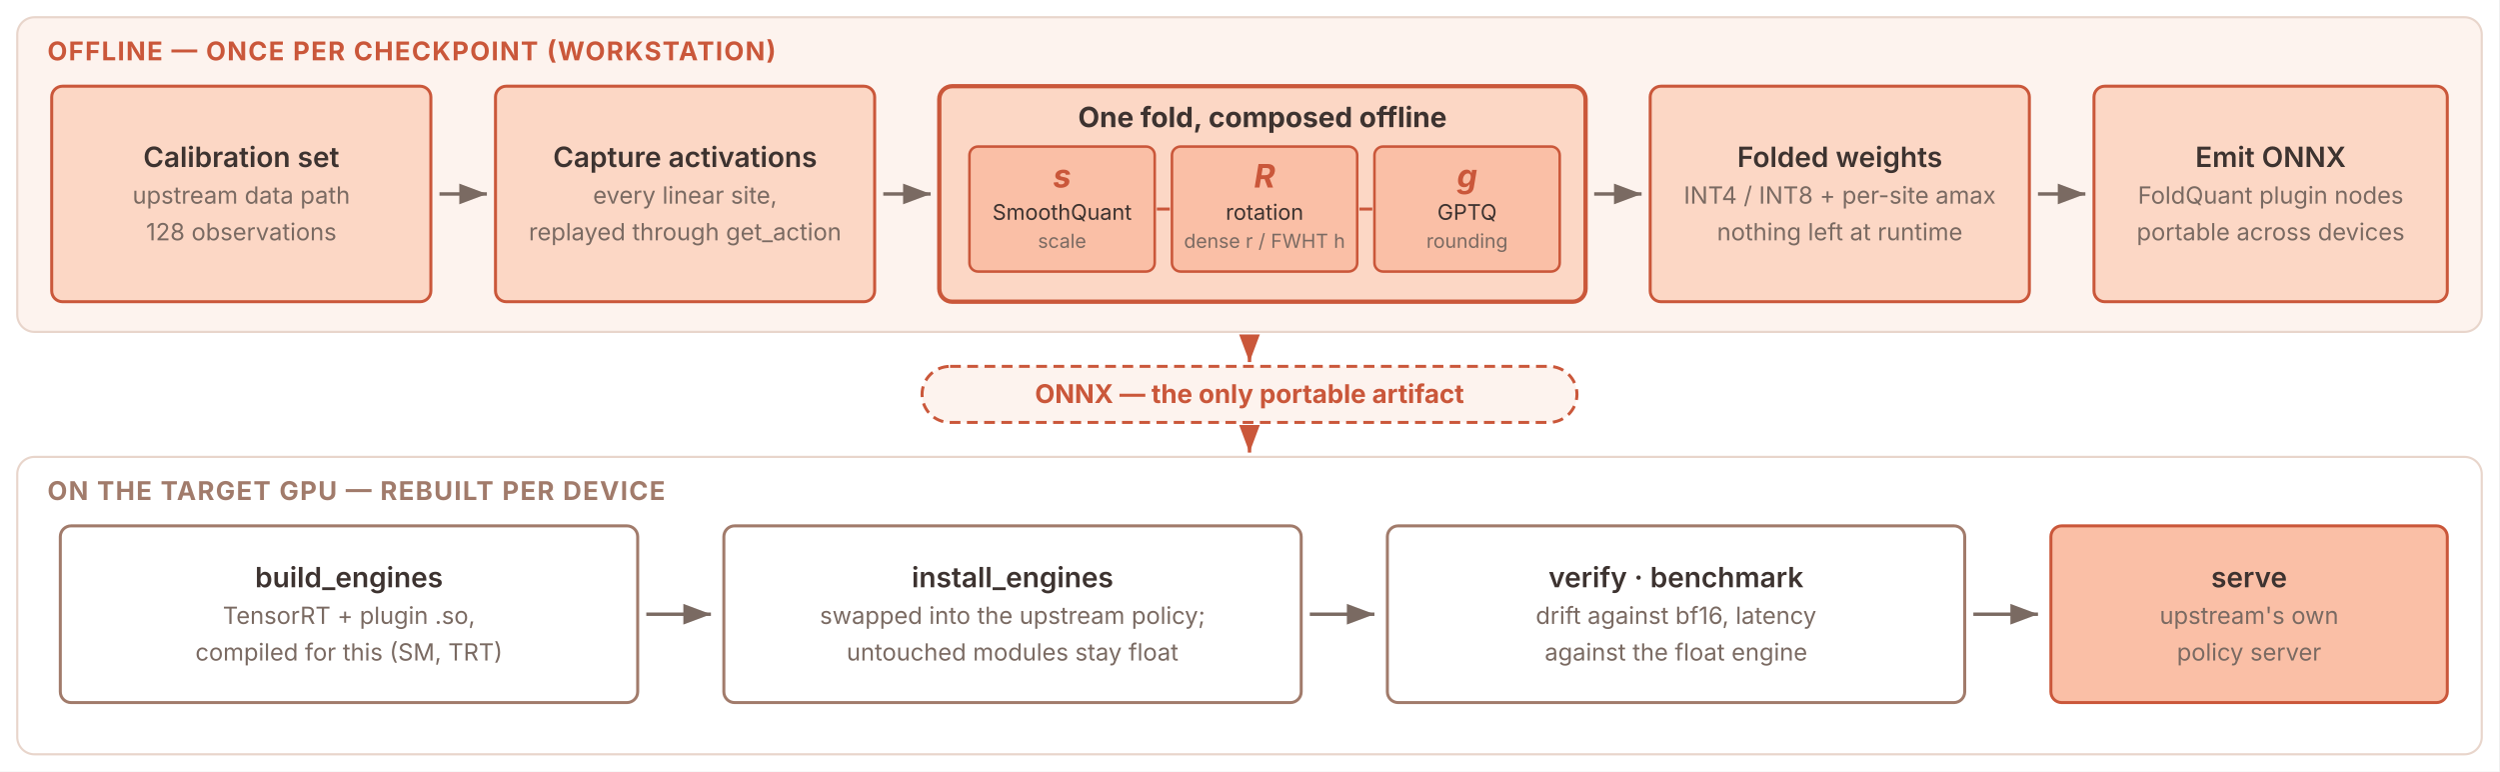
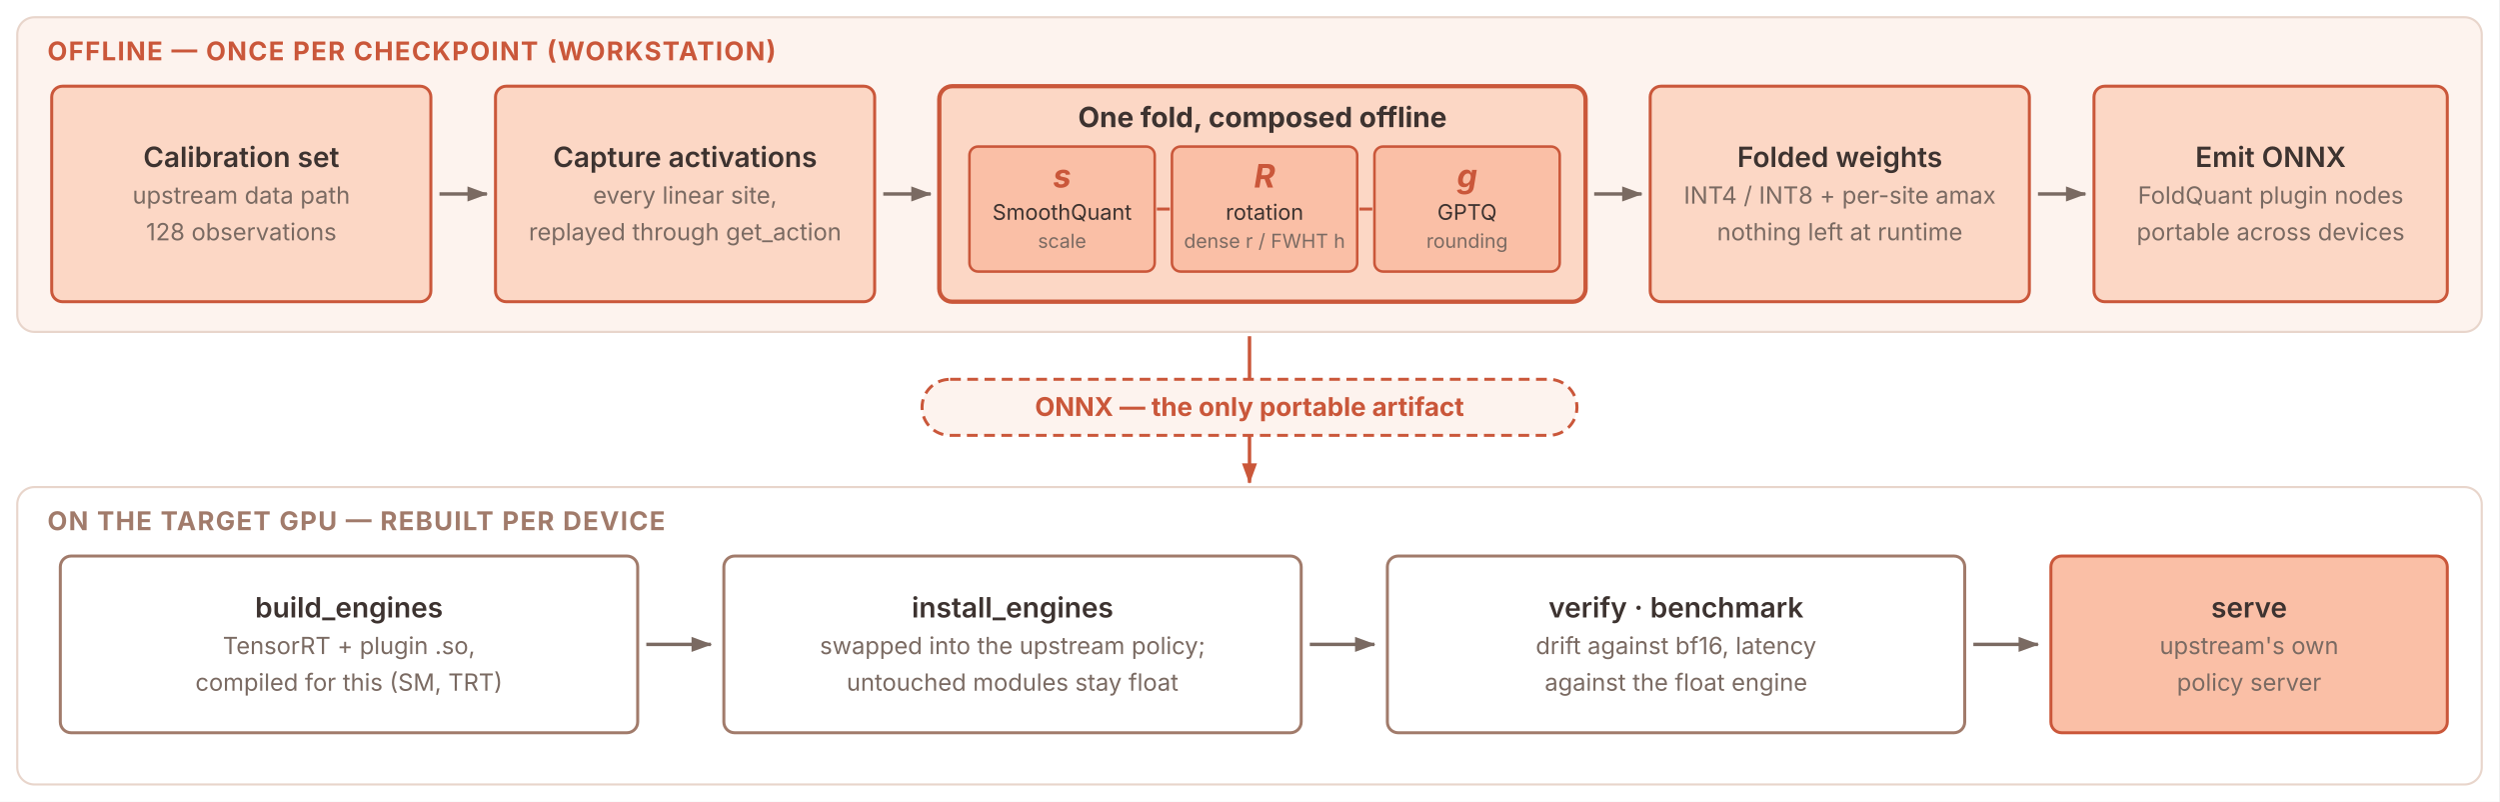
- <svg xmlns="http://www.w3.org/2000/svg" width="1160" height="358" viewBox="0 0 1160 358" content="&lt;mxfile host=&quot;app.diagrams.net&quot;&gt;&lt;diagram name=&quot;foldquant-pipeline&quot;&gt;&lt;mxGraphModel dx=&quot;1160&quot; dy=&quot;358&quot; grid=&quot;0&quot; page=&quot;1&quot; pageWidth=&quot;1160&quot; pageHeight=&quot;358&quot;&gt;&lt;root&gt;&lt;mxCell id=&quot;0&quot;/&gt;&lt;mxCell id=&quot;1&quot; parent=&quot;0&quot;/&gt;&lt;mxCell id=&quot;l1&quot; value=&quot;OFFLINE - ONCE PER CHECKPOINT (WORKSTATION)&quot; style=&quot;rounded=1;fillColor=#fdf3ee;strokeColor=#e8d5cb;verticalAlign=top;align=left;spacingLeft=12;fontSize=12;fontStyle=1;fontColor=#ca573a&quot; vertex=&quot;1&quot; parent=&quot;1&quot;&gt;&lt;mxGeometry x=&quot;8&quot; y=&quot;8&quot; width=&quot;1144&quot; height=&quot;146&quot; as=&quot;geometry&quot;/&gt;&lt;/mxCell&gt;&lt;mxCell id=&quot;l2&quot; value=&quot;ON THE TARGET GPU - REBUILT PER DEVICE&quot; style=&quot;rounded=1;fillColor=#ffffff;strokeColor=#e8d5cb;verticalAlign=top;align=left;spacingLeft=12;fontSize=12;fontStyle=1;fontColor=#a17b6b&quot; vertex=&quot;1&quot; parent=&quot;1&quot;&gt;&lt;mxGeometry x=&quot;8&quot; y=&quot;212&quot; width=&quot;1144&quot; height=&quot;138&quot; as=&quot;geometry&quot;/&gt;&lt;/mxCell&gt;&lt;mxCell id=&quot;c1&quot; value=&quot;Calibration set&quot; style=&quot;rounded=1;fillColor=#fcd7c5;strokeColor=#ca573a;fontStyle=1&quot; vertex=&quot;1&quot; parent=&quot;1&quot;&gt;&lt;mxGeometry x=&quot;24&quot; y=&quot;40&quot; width=&quot;176&quot; height=&quot;100&quot; as=&quot;geometry&quot;/&gt;&lt;/mxCell&gt;&lt;mxCell id=&quot;c2&quot; value=&quot;Capture activations&quot; style=&quot;rounded=1;fillColor=#fcd7c5;strokeColor=#ca573a;fontStyle=1&quot; vertex=&quot;1&quot; parent=&quot;1&quot;&gt;&lt;mxGeometry x=&quot;230&quot; y=&quot;40&quot; width=&quot;176&quot; height=&quot;100&quot; as=&quot;geometry&quot;/&gt;&lt;/mxCell&gt;&lt;mxCell id=&quot;c3&quot; value=&quot;One fold, composed offline&quot; style=&quot;rounded=1;fillColor=#fcd7c5;strokeColor=#ca573a;strokeWidth=2;verticalAlign=top;fontStyle=1&quot; vertex=&quot;1&quot; parent=&quot;1&quot;&gt;&lt;mxGeometry x=&quot;436&quot; y=&quot;40&quot; width=&quot;300&quot; height=&quot;100&quot; as=&quot;geometry&quot;/&gt;&lt;/mxCell&gt;&lt;mxCell id=&quot;s1&quot; value=&quot;s&quot; style=&quot;rounded=1;fillColor=#fabfa6;strokeColor=#ca573a;fontStyle=3&quot; vertex=&quot;1&quot; parent=&quot;1&quot;&gt;&lt;mxGeometry x=&quot;450&quot; y=&quot;68&quot; width=&quot;86&quot; height=&quot;58&quot; as=&quot;geometry&quot;/&gt;&lt;/mxCell&gt;&lt;mxCell id=&quot;s2&quot; value=&quot;R&quot; style=&quot;rounded=1;fillColor=#fabfa6;strokeColor=#ca573a;fontStyle=3&quot; vertex=&quot;1&quot; parent=&quot;1&quot;&gt;&lt;mxGeometry x=&quot;544&quot; y=&quot;68&quot; width=&quot;86&quot; height=&quot;58&quot; as=&quot;geometry&quot;/&gt;&lt;/mxCell&gt;&lt;mxCell id=&quot;s3&quot; value=&quot;g&quot; style=&quot;rounded=1;fillColor=#fabfa6;strokeColor=#ca573a;fontStyle=3&quot; vertex=&quot;1&quot; parent=&quot;1&quot;&gt;&lt;mxGeometry x=&quot;638&quot; y=&quot;68&quot; width=&quot;86&quot; height=&quot;58&quot; as=&quot;geometry&quot;/&gt;&lt;/mxCell&gt;&lt;mxCell id=&quot;c4&quot; value=&quot;Folded weights&quot; style=&quot;rounded=1;fillColor=#fcd7c5;strokeColor=#ca573a;fontStyle=1&quot; vertex=&quot;1&quot; parent=&quot;1&quot;&gt;&lt;mxGeometry x=&quot;766&quot; y=&quot;40&quot; width=&quot;176&quot; height=&quot;100&quot; as=&quot;geometry&quot;/&gt;&lt;/mxCell&gt;&lt;mxCell id=&quot;c5&quot; value=&quot;Emit ONNX&quot; style=&quot;rounded=1;fillColor=#fcd7c5;strokeColor=#ca573a;fontStyle=1&quot; vertex=&quot;1&quot; parent=&quot;1&quot;&gt;&lt;mxGeometry x=&quot;972&quot; y=&quot;40&quot; width=&quot;164&quot; height=&quot;100&quot; as=&quot;geometry&quot;/&gt;&lt;/mxCell&gt;&lt;mxCell id=&quot;t&quot; value=&quot;ONNX - the only portable artifact&quot; style=&quot;rounded=1;arcSize=50;dashed=1;fillColor=#fdf3ee;strokeColor=#ca573a;fontColor=#ca573a;fontStyle=1&quot; vertex=&quot;1&quot; parent=&quot;1&quot;&gt;&lt;mxGeometry x=&quot;428&quot; y=&quot;170&quot; width=&quot;304&quot; height=&quot;26&quot; as=&quot;geometry&quot;/&gt;&lt;/mxCell&gt;&lt;mxCell id=&quot;d1&quot; value=&quot;build_engines&quot; style=&quot;rounded=1;fillColor=#ffffff;strokeColor=#a17b6b;fontStyle=1&quot; vertex=&quot;1&quot; parent=&quot;1&quot;&gt;&lt;mxGeometry x=&quot;28&quot; y=&quot;244&quot; width=&quot;268&quot; height=&quot;82&quot; as=&quot;geometry&quot;/&gt;&lt;/mxCell&gt;&lt;mxCell id=&quot;d2&quot; value=&quot;install_engines&quot; style=&quot;rounded=1;fillColor=#ffffff;strokeColor=#a17b6b;fontStyle=1&quot; vertex=&quot;1&quot; parent=&quot;1&quot;&gt;&lt;mxGeometry x=&quot;336&quot; y=&quot;244&quot; width=&quot;268&quot; height=&quot;82&quot; as=&quot;geometry&quot;/&gt;&lt;/mxCell&gt;&lt;mxCell id=&quot;d3&quot; value=&quot;verify / benchmark&quot; style=&quot;rounded=1;fillColor=#ffffff;strokeColor=#a17b6b;fontStyle=1&quot; vertex=&quot;1&quot; parent=&quot;1&quot;&gt;&lt;mxGeometry x=&quot;644&quot; y=&quot;244&quot; width=&quot;268&quot; height=&quot;82&quot; as=&quot;geometry&quot;/&gt;&lt;/mxCell&gt;&lt;mxCell id=&quot;d4&quot; value=&quot;serve&quot; style=&quot;rounded=1;fillColor=#fabfa6;strokeColor=#ca573a;fontStyle=1&quot; vertex=&quot;1&quot; parent=&quot;1&quot;&gt;&lt;mxGeometry x=&quot;952&quot; y=&quot;244&quot; width=&quot;184&quot; height=&quot;82&quot; as=&quot;geometry&quot;/&gt;&lt;/mxCell&gt;&lt;mxCell id=&quot;e1&quot; style=&quot;edgeStyle=orthogonalEdgeStyle;strokeColor=#7a6a62&quot; edge=&quot;1&quot; parent=&quot;1&quot; source=&quot;c1&quot; target=&quot;c2&quot;&gt;&lt;mxGeometry relative=&quot;1&quot; as=&quot;geometry&quot;/&gt;&lt;/mxCell&gt;&lt;mxCell id=&quot;e2&quot; style=&quot;edgeStyle=orthogonalEdgeStyle;strokeColor=#7a6a62&quot; edge=&quot;1&quot; parent=&quot;1&quot; source=&quot;c2&quot; target=&quot;c3&quot;&gt;&lt;mxGeometry relative=&quot;1&quot; as=&quot;geometry&quot;/&gt;&lt;/mxCell&gt;&lt;mxCell id=&quot;e3&quot; style=&quot;edgeStyle=orthogonalEdgeStyle;strokeColor=#7a6a62&quot; edge=&quot;1&quot; parent=&quot;1&quot; source=&quot;c3&quot; target=&quot;c4&quot;&gt;&lt;mxGeometry relative=&quot;1&quot; as=&quot;geometry&quot;/&gt;&lt;/mxCell&gt;&lt;mxCell id=&quot;e4&quot; style=&quot;edgeStyle=orthogonalEdgeStyle;strokeColor=#7a6a62&quot; edge=&quot;1&quot; parent=&quot;1&quot; source=&quot;c4&quot; target=&quot;c5&quot;&gt;&lt;mxGeometry relative=&quot;1&quot; as=&quot;geometry&quot;/&gt;&lt;/mxCell&gt;&lt;mxCell id=&quot;e5&quot; style=&quot;edgeStyle=orthogonalEdgeStyle;dashed=1;strokeColor=#ca573a&quot; edge=&quot;1&quot; parent=&quot;1&quot; source=&quot;l1&quot; target=&quot;t&quot;&gt;&lt;mxGeometry relative=&quot;1&quot; as=&quot;geometry&quot;/&gt;&lt;/mxCell&gt;&lt;mxCell id=&quot;e6&quot; style=&quot;edgeStyle=orthogonalEdgeStyle;dashed=1;strokeColor=#ca573a&quot; edge=&quot;1&quot; parent=&quot;1&quot; source=&quot;t&quot; target=&quot;l2&quot;&gt;&lt;mxGeometry relative=&quot;1&quot; as=&quot;geometry&quot;/&gt;&lt;/mxCell&gt;&lt;mxCell id=&quot;e7&quot; style=&quot;edgeStyle=orthogonalEdgeStyle;strokeColor=#7a6a62&quot; edge=&quot;1&quot; parent=&quot;1&quot; source=&quot;d1&quot; target=&quot;d2&quot;&gt;&lt;mxGeometry relative=&quot;1&quot; as=&quot;geometry&quot;/&gt;&lt;/mxCell&gt;&lt;mxCell id=&quot;e8&quot; style=&quot;edgeStyle=orthogonalEdgeStyle;strokeColor=#7a6a62&quot; edge=&quot;1&quot; parent=&quot;1&quot; source=&quot;d2&quot; target=&quot;d3&quot;&gt;&lt;mxGeometry relative=&quot;1&quot; as=&quot;geometry&quot;/&gt;&lt;/mxCell&gt;&lt;mxCell id=&quot;e9&quot; style=&quot;edgeStyle=orthogonalEdgeStyle;strokeColor=#7a6a62&quot; edge=&quot;1&quot; parent=&quot;1&quot; source=&quot;d3&quot; target=&quot;d4&quot;&gt;&lt;mxGeometry relative=&quot;1&quot; as=&quot;geometry&quot;/&gt;&lt;/mxCell&gt;&lt;/root&gt;&lt;/mxGraphModel&gt;&lt;/diagram&gt;&lt;/mxfile&gt;">
+ <svg xmlns="http://www.w3.org/2000/svg" width="1160" height="372" viewBox="0 0 1160 372" content="&lt;mxfile host=&quot;app.diagrams.net&quot;&gt;&lt;diagram name=&quot;foldquant-pipeline&quot;&gt;&lt;mxGraphModel dx=&quot;1160&quot; dy=&quot;372&quot; grid=&quot;0&quot; page=&quot;1&quot; pageWidth=&quot;1160&quot; pageHeight=&quot;372&quot;&gt;&lt;root&gt;&lt;mxCell id=&quot;0&quot;/&gt;&lt;mxCell id=&quot;1&quot; parent=&quot;0&quot;/&gt;&lt;mxCell id=&quot;l1&quot; value=&quot;OFFLINE - ONCE PER CHECKPOINT (WORKSTATION)&quot; style=&quot;rounded=1;fillColor=#fdf3ee;strokeColor=#e8d5cb;verticalAlign=top;align=left;spacingLeft=12;fontSize=12;fontStyle=1;fontColor=#ca573a&quot; vertex=&quot;1&quot; parent=&quot;1&quot;&gt;&lt;mxGeometry x=&quot;8&quot; y=&quot;8&quot; width=&quot;1144&quot; height=&quot;146&quot; as=&quot;geometry&quot;/&gt;&lt;/mxCell&gt;&lt;mxCell id=&quot;l2&quot; value=&quot;ON THE TARGET GPU - REBUILT PER DEVICE&quot; style=&quot;rounded=1;fillColor=#ffffff;strokeColor=#e8d5cb;verticalAlign=top;align=left;spacingLeft=12;fontSize=12;fontStyle=1;fontColor=#a17b6b&quot; vertex=&quot;1&quot; parent=&quot;1&quot;&gt;&lt;mxGeometry x=&quot;8&quot; y=&quot;226&quot; width=&quot;1144&quot; height=&quot;138&quot; as=&quot;geometry&quot;/&gt;&lt;/mxCell&gt;&lt;mxCell id=&quot;c1&quot; value=&quot;Calibration set&quot; style=&quot;rounded=1;fillColor=#fcd7c5;strokeColor=#ca573a;fontStyle=1&quot; vertex=&quot;1&quot; parent=&quot;1&quot;&gt;&lt;mxGeometry x=&quot;24&quot; y=&quot;40&quot; width=&quot;176&quot; height=&quot;100&quot; as=&quot;geometry&quot;/&gt;&lt;/mxCell&gt;&lt;mxCell id=&quot;c2&quot; value=&quot;Capture activations&quot; style=&quot;rounded=1;fillColor=#fcd7c5;strokeColor=#ca573a;fontStyle=1&quot; vertex=&quot;1&quot; parent=&quot;1&quot;&gt;&lt;mxGeometry x=&quot;230&quot; y=&quot;40&quot; width=&quot;176&quot; height=&quot;100&quot; as=&quot;geometry&quot;/&gt;&lt;/mxCell&gt;&lt;mxCell id=&quot;c3&quot; value=&quot;One fold, composed offline&quot; style=&quot;rounded=1;fillColor=#fcd7c5;strokeColor=#ca573a;strokeWidth=2;verticalAlign=top;fontStyle=1&quot; vertex=&quot;1&quot; parent=&quot;1&quot;&gt;&lt;mxGeometry x=&quot;436&quot; y=&quot;40&quot; width=&quot;300&quot; height=&quot;100&quot; as=&quot;geometry&quot;/&gt;&lt;/mxCell&gt;&lt;mxCell id=&quot;s1&quot; value=&quot;s&quot; style=&quot;rounded=1;fillColor=#fabfa6;strokeColor=#ca573a;fontStyle=3&quot; vertex=&quot;1&quot; parent=&quot;1&quot;&gt;&lt;mxGeometry x=&quot;450&quot; y=&quot;68&quot; width=&quot;86&quot; height=&quot;58&quot; as=&quot;geometry&quot;/&gt;&lt;/mxCell&gt;&lt;mxCell id=&quot;s2&quot; value=&quot;R&quot; style=&quot;rounded=1;fillColor=#fabfa6;strokeColor=#ca573a;fontStyle=3&quot; vertex=&quot;1&quot; parent=&quot;1&quot;&gt;&lt;mxGeometry x=&quot;544&quot; y=&quot;68&quot; width=&quot;86&quot; height=&quot;58&quot; as=&quot;geometry&quot;/&gt;&lt;/mxCell&gt;&lt;mxCell id=&quot;s3&quot; value=&quot;g&quot; style=&quot;rounded=1;fillColor=#fabfa6;strokeColor=#ca573a;fontStyle=3&quot; vertex=&quot;1&quot; parent=&quot;1&quot;&gt;&lt;mxGeometry x=&quot;638&quot; y=&quot;68&quot; width=&quot;86&quot; height=&quot;58&quot; as=&quot;geometry&quot;/&gt;&lt;/mxCell&gt;&lt;mxCell id=&quot;c4&quot; value=&quot;Folded weights&quot; style=&quot;rounded=1;fillColor=#fcd7c5;strokeColor=#ca573a;fontStyle=1&quot; vertex=&quot;1&quot; parent=&quot;1&quot;&gt;&lt;mxGeometry x=&quot;766&quot; y=&quot;40&quot; width=&quot;176&quot; height=&quot;100&quot; as=&quot;geometry&quot;/&gt;&lt;/mxCell&gt;&lt;mxCell id=&quot;c5&quot; value=&quot;Emit ONNX&quot; style=&quot;rounded=1;fillColor=#fcd7c5;strokeColor=#ca573a;fontStyle=1&quot; vertex=&quot;1&quot; parent=&quot;1&quot;&gt;&lt;mxGeometry x=&quot;972&quot; y=&quot;40&quot; width=&quot;164&quot; height=&quot;100&quot; as=&quot;geometry&quot;/&gt;&lt;/mxCell&gt;&lt;mxCell id=&quot;t&quot; value=&quot;ONNX - the only portable artifact&quot; style=&quot;rounded=1;arcSize=50;dashed=1;fillColor=#fdf3ee;strokeColor=#ca573a;fontColor=#ca573a;fontStyle=1&quot; vertex=&quot;1&quot; parent=&quot;1&quot;&gt;&lt;mxGeometry x=&quot;428&quot; y=&quot;176&quot; width=&quot;304&quot; height=&quot;26&quot; as=&quot;geometry&quot;/&gt;&lt;/mxCell&gt;&lt;mxCell id=&quot;d1&quot; value=&quot;build_engines&quot; style=&quot;rounded=1;fillColor=#ffffff;strokeColor=#a17b6b;fontStyle=1&quot; vertex=&quot;1&quot; parent=&quot;1&quot;&gt;&lt;mxGeometry x=&quot;28&quot; y=&quot;258&quot; width=&quot;268&quot; height=&quot;82&quot; as=&quot;geometry&quot;/&gt;&lt;/mxCell&gt;&lt;mxCell id=&quot;d2&quot; value=&quot;install_engines&quot; style=&quot;rounded=1;fillColor=#ffffff;strokeColor=#a17b6b;fontStyle=1&quot; vertex=&quot;1&quot; parent=&quot;1&quot;&gt;&lt;mxGeometry x=&quot;336&quot; y=&quot;258&quot; width=&quot;268&quot; height=&quot;82&quot; as=&quot;geometry&quot;/&gt;&lt;/mxCell&gt;&lt;mxCell id=&quot;d3&quot; value=&quot;verify / benchmark&quot; style=&quot;rounded=1;fillColor=#ffffff;strokeColor=#a17b6b;fontStyle=1&quot; vertex=&quot;1&quot; parent=&quot;1&quot;&gt;&lt;mxGeometry x=&quot;644&quot; y=&quot;258&quot; width=&quot;268&quot; height=&quot;82&quot; as=&quot;geometry&quot;/&gt;&lt;/mxCell&gt;&lt;mxCell id=&quot;d4&quot; value=&quot;serve&quot; style=&quot;rounded=1;fillColor=#fabfa6;strokeColor=#ca573a;fontStyle=1&quot; vertex=&quot;1&quot; parent=&quot;1&quot;&gt;&lt;mxGeometry x=&quot;952&quot; y=&quot;258&quot; width=&quot;184&quot; height=&quot;82&quot; as=&quot;geometry&quot;/&gt;&lt;/mxCell&gt;&lt;mxCell id=&quot;e1&quot; style=&quot;edgeStyle=orthogonalEdgeStyle;strokeColor=#7a6a62&quot; edge=&quot;1&quot; parent=&quot;1&quot; source=&quot;c1&quot; target=&quot;c2&quot;&gt;&lt;mxGeometry relative=&quot;1&quot; as=&quot;geometry&quot;/&gt;&lt;/mxCell&gt;&lt;mxCell id=&quot;e2&quot; style=&quot;edgeStyle=orthogonalEdgeStyle;strokeColor=#7a6a62&quot; edge=&quot;1&quot; parent=&quot;1&quot; source=&quot;c2&quot; target=&quot;c3&quot;&gt;&lt;mxGeometry relative=&quot;1&quot; as=&quot;geometry&quot;/&gt;&lt;/mxCell&gt;&lt;mxCell id=&quot;e3&quot; style=&quot;edgeStyle=orthogonalEdgeStyle;strokeColor=#7a6a62&quot; edge=&quot;1&quot; parent=&quot;1&quot; source=&quot;c3&quot; target=&quot;c4&quot;&gt;&lt;mxGeometry relative=&quot;1&quot; as=&quot;geometry&quot;/&gt;&lt;/mxCell&gt;&lt;mxCell id=&quot;e4&quot; style=&quot;edgeStyle=orthogonalEdgeStyle;strokeColor=#7a6a62&quot; edge=&quot;1&quot; parent=&quot;1&quot; source=&quot;c4&quot; target=&quot;c5&quot;&gt;&lt;mxGeometry relative=&quot;1&quot; as=&quot;geometry&quot;/&gt;&lt;/mxCell&gt;&lt;mxCell id=&quot;e5&quot; style=&quot;edgeStyle=orthogonalEdgeStyle;dashed=1;strokeColor=#ca573a&quot; edge=&quot;1&quot; parent=&quot;1&quot; source=&quot;l1&quot; target=&quot;l2&quot;&gt;&lt;mxGeometry relative=&quot;1&quot; as=&quot;geometry&quot;/&gt;&lt;/mxCell&gt;&lt;mxCell id=&quot;e7&quot; style=&quot;edgeStyle=orthogonalEdgeStyle;strokeColor=#7a6a62&quot; edge=&quot;1&quot; parent=&quot;1&quot; source=&quot;d1&quot; target=&quot;d2&quot;&gt;&lt;mxGeometry relative=&quot;1&quot; as=&quot;geometry&quot;/&gt;&lt;/mxCell&gt;&lt;mxCell id=&quot;e8&quot; style=&quot;edgeStyle=orthogonalEdgeStyle;strokeColor=#7a6a62&quot; edge=&quot;1&quot; parent=&quot;1&quot; source=&quot;d2&quot; target=&quot;d3&quot;&gt;&lt;mxGeometry relative=&quot;1&quot; as=&quot;geometry&quot;/&gt;&lt;/mxCell&gt;&lt;mxCell id=&quot;e9&quot; style=&quot;edgeStyle=orthogonalEdgeStyle;strokeColor=#7a6a62&quot; edge=&quot;1&quot; parent=&quot;1&quot; source=&quot;d3&quot; target=&quot;d4&quot;&gt;&lt;mxGeometry relative=&quot;1&quot; as=&quot;geometry&quot;/&gt;&lt;/mxCell&gt;&lt;/root&gt;&lt;/mxGraphModel&gt;&lt;/diagram&gt;&lt;/mxfile&gt;">
  <defs>
-     <marker id="ah" markerWidth="9" markerHeight="9" refX="8" refY="3" orient="auto" markerUnits="strokeWidth">
-       <path d="M0,0 L0,6 L8,3 z" fill="#7a6a62" />
+     <marker id="ah" markerUnits="userSpaceOnUse" markerWidth="10" markerHeight="8" refX="9" refY="4" orient="auto">
+       <path d="M0,0.5 L0,7.5 L9.5,4 z" fill="#7a6a62" />
    </marker>
-     <marker id="ahf" markerWidth="9" markerHeight="9" refX="8" refY="3" orient="auto" markerUnits="strokeWidth">
-       <path d="M0,0 L0,6 L8,3 z" fill="#ca573a" />
+     <marker id="ahf" markerUnits="userSpaceOnUse" markerWidth="10" markerHeight="8" refX="9" refY="4" orient="auto">
+       <path d="M0,0.5 L0,7.5 L9.5,4 z" fill="#ca573a" />
    </marker>
  </defs>
  <g font-family="Inter, 'Helvetica Neue', Helvetica, Arial, sans-serif">
-     <rect width="1160" height="358" fill="#ffffff" />
+     <rect width="1160" height="372" fill="#ffffff" />
    <rect x="8" y="8" width="1144" height="146" rx="8" fill="#fdf3ee" stroke="#e8d5cb" />
    <text x="22" y="28" font-size="12" font-weight="700" fill="#ca573a" letter-spacing="0.6">OFFLINE — ONCE PER CHECKPOINT (WORKSTATION)</text>
-     <rect x="8" y="212" width="1144" height="138" rx="8" fill="#ffffff" stroke="#e8d5cb" />
-     <text x="22" y="232" font-size="12" font-weight="700" fill="#a17b6b" letter-spacing="0.6">ON THE TARGET GPU — REBUILT PER DEVICE</text>
+     <rect x="8" y="226" width="1144" height="138" rx="8" fill="#ffffff" stroke="#e8d5cb" />
+     <text x="22" y="246" font-size="12" font-weight="700" fill="#a17b6b" letter-spacing="0.6">ON THE TARGET GPU — REBUILT PER DEVICE</text>
    <rect x="24" y="40" width="176" height="100" rx="5" fill="#fcd7c5" stroke="#ca573a" stroke-width="1.4" />
    <text x="112.0" y="77.5" text-anchor="middle" font-size="13" font-weight="600" fill="#3d3330">Calibration set</text>
    <text x="112.0" y="94.5" text-anchor="middle" font-size="11" font-weight="400" fill="#7a6a62">upstream data path</text>
    <text x="112.0" y="111.5" text-anchor="middle" font-size="11" font-weight="400" fill="#7a6a62">128 observations</text>
    <rect x="230" y="40" width="176" height="100" rx="5" fill="#fcd7c5" stroke="#ca573a" stroke-width="1.4" />
    <text x="318.0" y="77.5" text-anchor="middle" font-size="13" font-weight="600" fill="#3d3330">Capture activations</text>
    <text x="318.0" y="94.5" text-anchor="middle" font-size="11" font-weight="400" fill="#7a6a62">every linear site,</text>
    <text x="318.0" y="111.5" text-anchor="middle" font-size="11" font-weight="400" fill="#7a6a62">replayed through get_action</text>
    <rect x="436" y="40" width="300" height="100" rx="6" fill="#fcd7c5" stroke="#ca573a" stroke-width="2" />
    <text x="586.0" y="59" text-anchor="middle" font-size="13" font-weight="700" fill="#3d3330">One fold, composed offline</text>
    <rect x="450" y="68" width="86" height="58" rx="4" fill="#fabfa6" stroke="#ca573a" stroke-width="1.2" />
    <text x="493" y="87" text-anchor="middle" font-size="15" font-weight="700" font-style="italic" fill="#ca573a">s</text>
    <text x="493" y="102" text-anchor="middle" font-size="10" fill="#3d3330">SmoothQuant</text>
    <text x="493" y="115" text-anchor="middle" font-size="9" fill="#7a6a62">scale</text>
    <line x1="537" y1="97" x2="543" y2="97" stroke="#ca573a" stroke-width="1.4" />
    <rect x="544" y="68" width="86" height="58" rx="4" fill="#fabfa6" stroke="#ca573a" stroke-width="1.2" />
    <text x="587" y="87" text-anchor="middle" font-size="15" font-weight="700" font-style="italic" fill="#ca573a">R</text>
    <text x="587" y="102" text-anchor="middle" font-size="10" fill="#3d3330">rotation</text>
    <text x="587" y="115" text-anchor="middle" font-size="9" fill="#7a6a62">dense r / FWHT h</text>
    <line x1="631" y1="97" x2="637" y2="97" stroke="#ca573a" stroke-width="1.4" />
    <rect x="638" y="68" width="86" height="58" rx="4" fill="#fabfa6" stroke="#ca573a" stroke-width="1.2" />
    <text x="681" y="87" text-anchor="middle" font-size="15" font-weight="700" font-style="italic" fill="#ca573a">g</text>
    <text x="681" y="102" text-anchor="middle" font-size="10" fill="#3d3330">GPTQ</text>
    <text x="681" y="115" text-anchor="middle" font-size="9" fill="#7a6a62">rounding</text>
    <rect x="766" y="40" width="176" height="100" rx="5" fill="#fcd7c5" stroke="#ca573a" stroke-width="1.4" />
    <text x="854.0" y="77.5" text-anchor="middle" font-size="13" font-weight="600" fill="#3d3330">Folded weights</text>
    <text x="854.0" y="94.5" text-anchor="middle" font-size="11" font-weight="400" fill="#7a6a62">INT4 / INT8 + per-site amax</text>
    <text x="854.0" y="111.5" text-anchor="middle" font-size="11" font-weight="400" fill="#7a6a62">nothing left at runtime</text>
    <rect x="972" y="40" width="164" height="100" rx="5" fill="#fcd7c5" stroke="#ca573a" stroke-width="1.4" />
    <text x="1054.0" y="77.5" text-anchor="middle" font-size="13" font-weight="600" fill="#3d3330">Emit ONNX</text>
    <text x="1054.0" y="94.5" text-anchor="middle" font-size="11" font-weight="400" fill="#7a6a62">FoldQuant plugin nodes</text>
    <text x="1054.0" y="111.5" text-anchor="middle" font-size="11" font-weight="400" fill="#7a6a62">portable across devices</text>
    <line x1="204" y1="90.0" x2="226" y2="90.0" stroke="#7a6a62" stroke-width="1.6" marker-end="url(#ah)" />
    <line x1="410" y1="90.0" x2="432" y2="90.0" stroke="#7a6a62" stroke-width="1.6" marker-end="url(#ah)" />
    <line x1="740" y1="90.0" x2="762" y2="90.0" stroke="#7a6a62" stroke-width="1.6" marker-end="url(#ah)" />
    <line x1="946" y1="90.0" x2="968" y2="90.0" stroke="#7a6a62" stroke-width="1.6" marker-end="url(#ah)" />
-     <line x1="580.0" y1="156" x2="580.0" y2="168" stroke="#ca573a" stroke-width="1.6" marker-end="url(#ahf)" />
-     <rect x="428.0" y="170" width="304" height="26" rx="13" fill="#fdf3ee" stroke="#ca573a" stroke-width="1.4" stroke-dasharray="5 3" />
-     <text x="580.0" y="187" text-anchor="middle" font-size="12" font-weight="700" fill="#ca573a">ONNX — the only portable artifact</text>
-     <line x1="580.0" y1="198" x2="580.0" y2="210" stroke="#ca573a" stroke-width="1.6" marker-end="url(#ahf)" />
-     <rect x="28" y="244" width="268" height="82" rx="5" fill="#ffffff" stroke="#a17b6b" stroke-width="1.4" />
-     <text x="162.0" y="272.5" text-anchor="middle" font-size="13" font-weight="600" fill="#3d3330">build_engines</text>
-     <text x="162.0" y="289.5" text-anchor="middle" font-size="11" font-weight="400" fill="#7a6a62">TensorRT + plugin .so,</text>
-     <text x="162.0" y="306.5" text-anchor="middle" font-size="11" font-weight="400" fill="#7a6a62">compiled for this (SM, TRT)</text>
-     <rect x="336" y="244" width="268" height="82" rx="5" fill="#ffffff" stroke="#a17b6b" stroke-width="1.4" />
-     <text x="470.0" y="272.5" text-anchor="middle" font-size="13" font-weight="600" fill="#3d3330">install_engines</text>
-     <text x="470.0" y="289.5" text-anchor="middle" font-size="11" font-weight="400" fill="#7a6a62">swapped into the upstream policy;</text>
-     <text x="470.0" y="306.5" text-anchor="middle" font-size="11" font-weight="400" fill="#7a6a62">untouched modules stay float</text>
-     <rect x="644" y="244" width="268" height="82" rx="5" fill="#ffffff" stroke="#a17b6b" stroke-width="1.4" />
-     <text x="778.0" y="272.5" text-anchor="middle" font-size="13" font-weight="600" fill="#3d3330">verify · benchmark</text>
-     <text x="778.0" y="289.5" text-anchor="middle" font-size="11" font-weight="400" fill="#7a6a62">drift against bf16, latency</text>
-     <text x="778.0" y="306.5" text-anchor="middle" font-size="11" font-weight="400" fill="#7a6a62">against the float engine</text>
-     <rect x="952" y="244" width="184" height="82" rx="5" fill="#fabfa6" stroke="#ca573a" stroke-width="1.4" />
-     <text x="1044.0" y="272.5" text-anchor="middle" font-size="13" font-weight="600" fill="#3d3330">serve</text>
-     <text x="1044.0" y="289.5" text-anchor="middle" font-size="11" font-weight="400" fill="#7a6a62">upstream's own</text>
-     <text x="1044.0" y="306.5" text-anchor="middle" font-size="11" font-weight="400" fill="#7a6a62">policy server</text>
-     <line x1="300" y1="285.0" x2="330" y2="285.0" stroke="#7a6a62" stroke-width="1.6" marker-end="url(#ah)" />
-     <line x1="608" y1="285.0" x2="638" y2="285.0" stroke="#7a6a62" stroke-width="1.6" marker-end="url(#ah)" />
-     <line x1="916" y1="285.0" x2="946" y2="285.0" stroke="#7a6a62" stroke-width="1.6" marker-end="url(#ah)" />
+     <line x1="580.0" y1="156" x2="580.0" y2="224" stroke="#ca573a" stroke-width="1.6" marker-end="url(#ahf)" />
+     <rect x="428.0" y="176" width="304" height="26" rx="13" fill="#fdf3ee" stroke="#ca573a" stroke-width="1.4" stroke-dasharray="5 3" />
+     <text x="580.0" y="193" text-anchor="middle" font-size="12" font-weight="700" fill="#ca573a">ONNX — the only portable artifact</text>
+     <rect x="28" y="258" width="268" height="82" rx="5" fill="#ffffff" stroke="#a17b6b" stroke-width="1.4" />
+     <text x="162.0" y="286.5" text-anchor="middle" font-size="13" font-weight="600" fill="#3d3330">build_engines</text>
+     <text x="162.0" y="303.5" text-anchor="middle" font-size="11" font-weight="400" fill="#7a6a62">TensorRT + plugin .so,</text>
+     <text x="162.0" y="320.5" text-anchor="middle" font-size="11" font-weight="400" fill="#7a6a62">compiled for this (SM, TRT)</text>
+     <rect x="336" y="258" width="268" height="82" rx="5" fill="#ffffff" stroke="#a17b6b" stroke-width="1.4" />
+     <text x="470.0" y="286.5" text-anchor="middle" font-size="13" font-weight="600" fill="#3d3330">install_engines</text>
+     <text x="470.0" y="303.5" text-anchor="middle" font-size="11" font-weight="400" fill="#7a6a62">swapped into the upstream policy;</text>
+     <text x="470.0" y="320.5" text-anchor="middle" font-size="11" font-weight="400" fill="#7a6a62">untouched modules stay float</text>
+     <rect x="644" y="258" width="268" height="82" rx="5" fill="#ffffff" stroke="#a17b6b" stroke-width="1.4" />
+     <text x="778.0" y="286.5" text-anchor="middle" font-size="13" font-weight="600" fill="#3d3330">verify · benchmark</text>
+     <text x="778.0" y="303.5" text-anchor="middle" font-size="11" font-weight="400" fill="#7a6a62">drift against bf16, latency</text>
+     <text x="778.0" y="320.5" text-anchor="middle" font-size="11" font-weight="400" fill="#7a6a62">against the float engine</text>
+     <rect x="952" y="258" width="184" height="82" rx="5" fill="#fabfa6" stroke="#ca573a" stroke-width="1.4" />
+     <text x="1044.0" y="286.5" text-anchor="middle" font-size="13" font-weight="600" fill="#3d3330">serve</text>
+     <text x="1044.0" y="303.5" text-anchor="middle" font-size="11" font-weight="400" fill="#7a6a62">upstream's own</text>
+     <text x="1044.0" y="320.5" text-anchor="middle" font-size="11" font-weight="400" fill="#7a6a62">policy server</text>
+     <line x1="300" y1="299.0" x2="330" y2="299.0" stroke="#7a6a62" stroke-width="1.6" marker-end="url(#ah)" />
+     <line x1="608" y1="299.0" x2="638" y2="299.0" stroke="#7a6a62" stroke-width="1.6" marker-end="url(#ah)" />
+     <line x1="916" y1="299.0" x2="946" y2="299.0" stroke="#7a6a62" stroke-width="1.6" marker-end="url(#ah)" />
  </g>
</svg>
